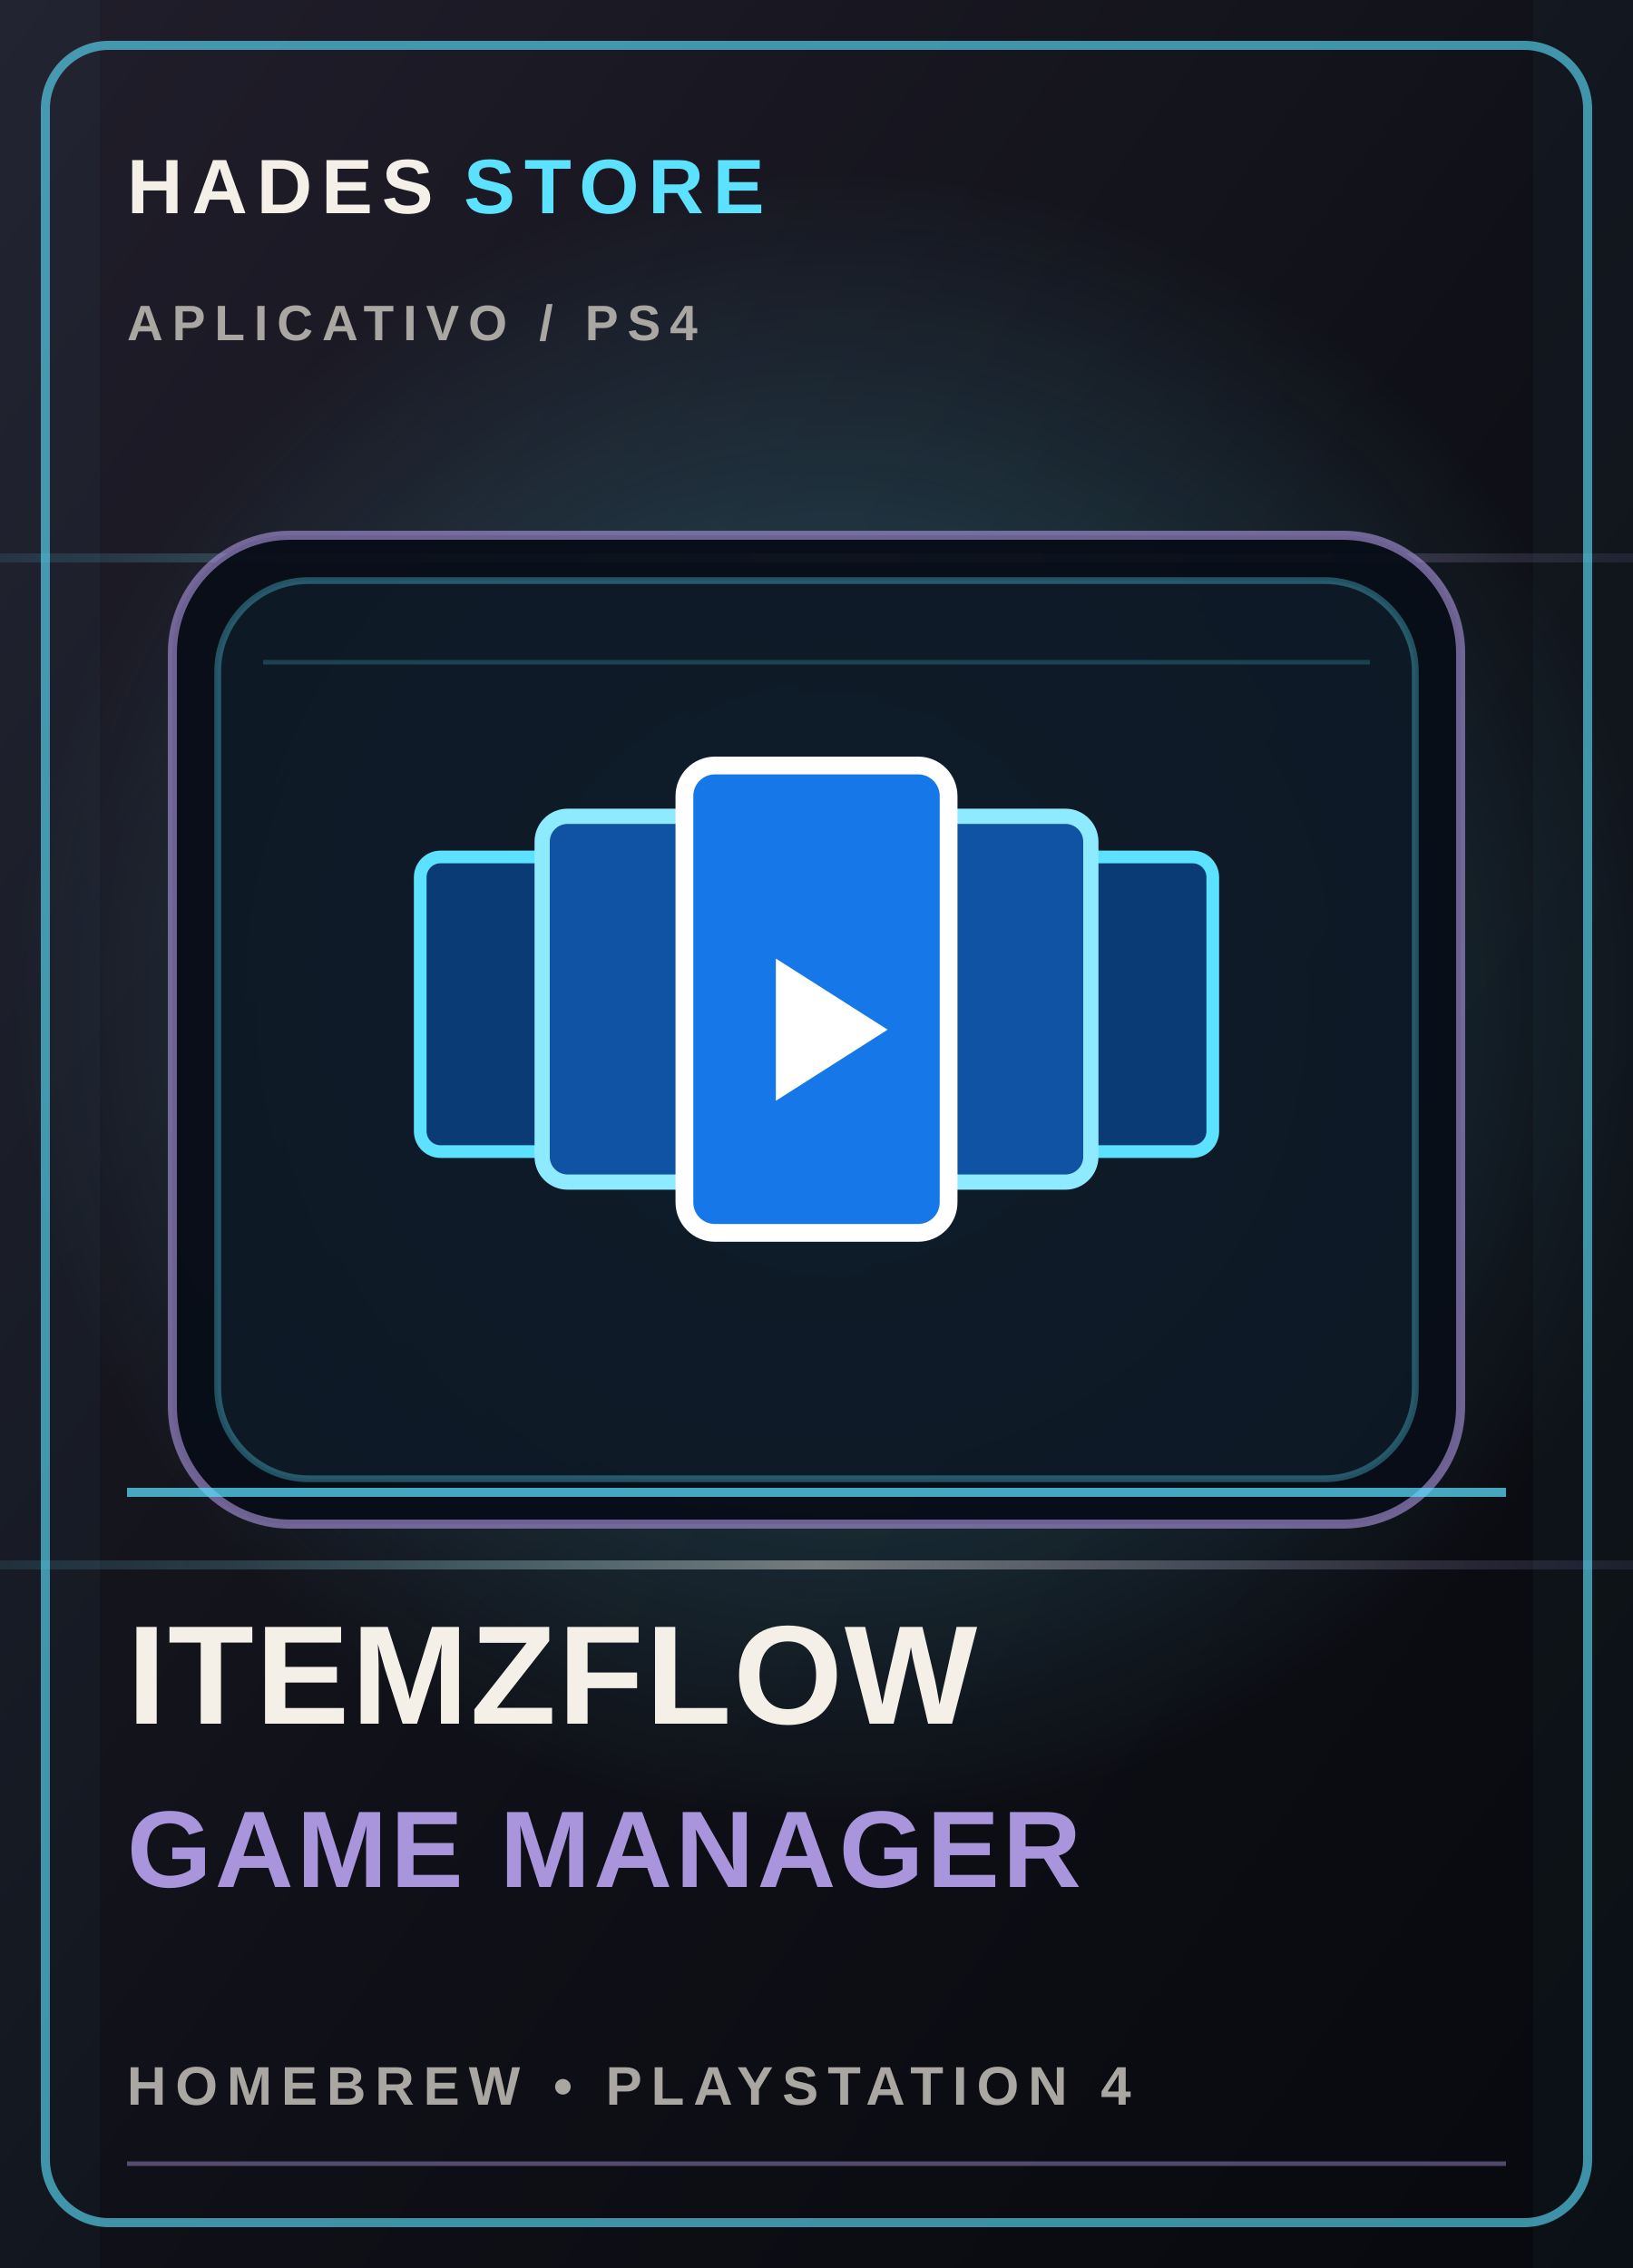
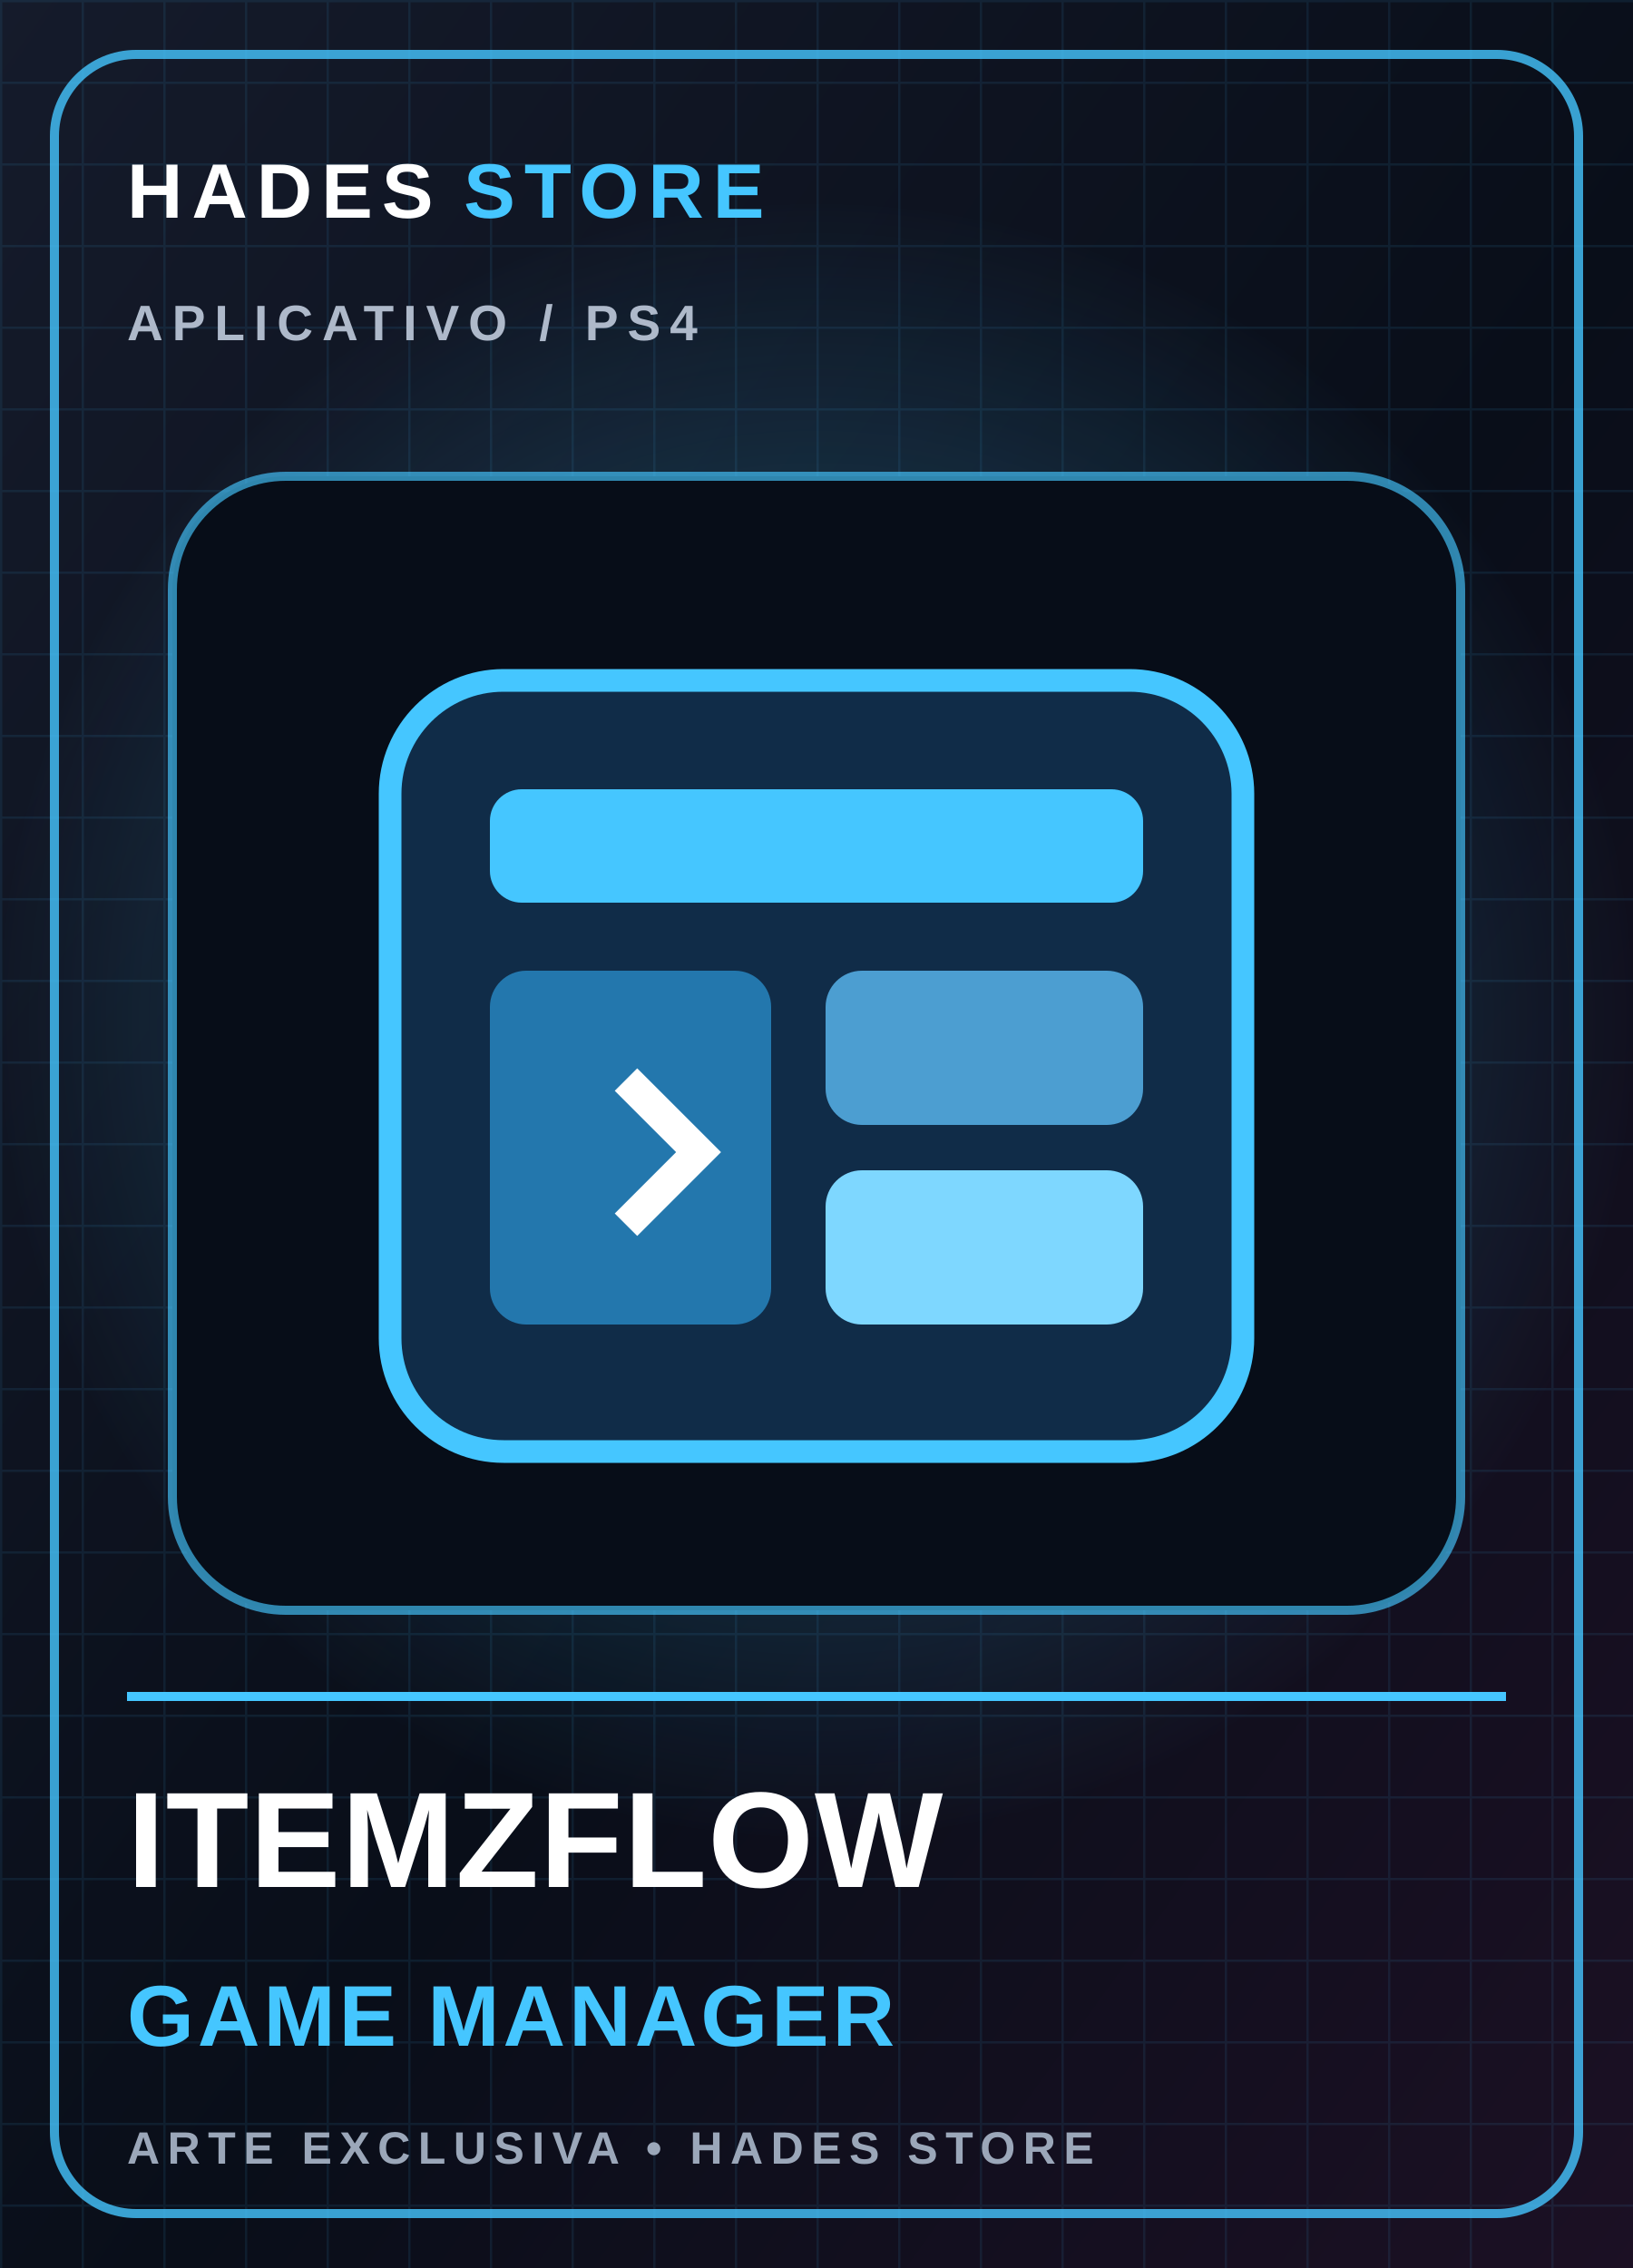
- <svg xmlns="http://www.w3.org/2000/svg" viewBox="0 0 360 500" role="img" aria-labelledby="title desc">
+ <svg xmlns="http://www.w3.org/2000/svg" viewBox="0 0 360 500" role="img" aria-label="ITEMZFLOW GAME MANAGER">
  <defs>
-     <linearGradient id="bg-cover-1" x1="0" y1="0" x2="1" y2="1">
-       <stop stop-color="#211e2b" />
-       <stop offset=".52" stop-color="#101118" />
-       <stop offset="1" stop-color="#08090e" />
+     <linearGradient id="bg" x2="1" y2="1">
+       <stop stop-color="#151b2b" />
+       <stop offset=".55" stop-color="#090e19" />
+       <stop offset="1" stop-color="#1c1024" />
    </linearGradient>
-     <radialGradient id="glow-cover-1">
-       <stop stop-color="#5ce1ff" stop-opacity=".34" />
-       <stop offset="1" stop-color="#5ce1ff" stop-opacity="0" />
+     <radialGradient id="halo">
+       <stop stop-color="#45c6ff" stop-opacity=".38" />
+       <stop offset="1" stop-color="#45c6ff" stop-opacity="0" />
    </radialGradient>
-     <linearGradient id="foil-cover-1" x1="0" y1="0" x2="1" y2="0">
-       <stop stop-color="#5ce1ff" stop-opacity=".1" />
-       <stop offset=".5" stop-color="#f4f0e8" stop-opacity=".42" />
-       <stop offset="1" stop-color="#a995db" stop-opacity=".1" />
-     </linearGradient>
+     <pattern id="grid" width="18" height="18" patternUnits="userSpaceOnUse">
+       <path d="M18 0H0V18" fill="none" stroke="#45c6ff" stroke-opacity=".09" />
+     </pattern>
  </defs>
-   <rect width="360" height="500" fill="url(#bg-cover-1)" />
-   <circle cx="185" cy="220" r="183" fill="url(#glow-cover-1)" />
-   <path d="M0 123h360M0 345h360" stroke="url(#foil-cover-1)" stroke-width="2" />
-   <path d="M0 0h22v500H0zm338 0h22v500h-22z" fill="#5ce1ff" opacity=".035" />
-   <rect x="10" y="10" width="340" height="480" rx="14" fill="none" stroke="#5ce1ff" stroke-opacity=".62" stroke-width="2" />
-   <text x="28" y="47" fill="#f4f0e8" font-family="Arial,sans-serif" font-size="17" font-weight="800" letter-spacing="2">HADES <tspan fill="#5ce1ff">STORE</tspan>
+   <rect width="360" height="500" fill="url(#bg)" />
+   <rect width="360" height="500" fill="url(#grid)" />
+   <circle cx="180" cy="225" r="180" fill="url(#halo)" />
+   <rect x="12" y="12" width="336" height="476" rx="18" fill="none" stroke="#45c6ff" stroke-width="2" opacity=".8" />
+   <text x="28" y="48" fill="#fff" font-family="Arial,sans-serif" font-size="17" font-weight="900" letter-spacing="2">HADES <tspan fill="#45c6ff">STORE</tspan>
  </text>
-   <text x="28" y="75" fill="#aaa6a1" font-family="Arial,sans-serif" font-size="11" font-weight="700" letter-spacing="2">APLICATIVO  /  PS4</text>
-   <rect x="38" y="118" width="284" height="218" rx="26" fill="#080d18" fill-opacity=".94" stroke="#a995db" stroke-opacity=".62" stroke-width="2" />
-   <rect x="48" y="128" width="264" height="198" rx="20" fill="#5ce1ff" fill-opacity=".055" stroke="#5ce1ff" stroke-opacity=".32" stroke-width="1.5" />
-   <path d="M58 146h244" stroke="#5ce1ff" stroke-opacity=".2" stroke-width="1" />
-   <g color="#5ce1ff" transform="translate(180 227) scale(1.12) translate(-180 -227)">
-     <g transform="translate(180, 227)">
-       <rect x="-78" y="-34" width="32" height="58" rx="4" fill="#0b3b75" stroke="#5ce1ff" stroke-width="2.5" />
-       <rect x="-54" y="-42" width="38" height="72" rx="5" fill="#1052a3" stroke="#8eeaff" stroke-width="3" />
-       <rect x="46" y="-34" width="32" height="58" rx="4" fill="#0b3b75" stroke="#5ce1ff" stroke-width="2.5" />
-       <rect x="16" y="-42" width="38" height="72" rx="5" fill="#1052a3" stroke="#8eeaff" stroke-width="3" />
-       <rect x="-26" y="-52" width="52" height="92" rx="6" fill="#1677e8" stroke="#ffffff" stroke-width="3.5" />
-       <polygon points="-8,-14 14,0 -8,14" fill="#ffffff" />
-     </g>
-   </g>
-   <path d="M28 329h304" stroke="#5ce1ff" stroke-opacity=".72" stroke-width="2" />
-   <text x="28" y="380" fill="#f4f0e8" font-family="Arial,sans-serif" font-size="31" font-weight="900" letter-spacing=".4">ITEMZFLOW</text>
-   <text x="28" y="416" fill="#a995db" font-family="Arial,sans-serif" font-size="24" font-weight="800" letter-spacing=".7">GAME MANAGER</text>
-   <text x="28" y="464" fill="#aaa6a1" font-family="Arial,sans-serif" font-size="12" font-weight="700" letter-spacing="2">HOMEBREW  •  PLAYSTATION 4</text>
-   <path d="M28 477h304" stroke="#a995db" stroke-opacity=".45" />
+   <text x="28" y="75" fill="#aeb9ca" font-family="Arial,sans-serif" font-size="11" font-weight="700" letter-spacing="2">APLICATIVO / PS4</text>
+   <rect x="38" y="105" width="284" height="250" rx="25" fill="#070d18" stroke="#45c6ff" stroke-opacity=".65" stroke-width="2" />
+   <rect x="86" y="150" width="188" height="170" rx="25" fill="#102c48" stroke="#45c6ff" stroke-width="5" />
+   <rect x="108" y="174" width="144" height="25" rx="7" fill="#45c6ff" />
+   <rect x="108" y="214" width="62" height="78" rx="8" fill="#2377ad" />
+   <rect x="182" y="214" width="70" height="34" rx="8" fill="#4c9ed1" />
+   <rect x="182" y="258" width="70" height="34" rx="8" fill="#7ed7ff" />
+   <path d="M138 238l16 16-16 16" stroke="#fff" stroke-width="7" fill="none" />
+   <path d="M28 374h304" stroke="#45c6ff" stroke-width="2" />
+   <text x="28" y="416" fill="#fff" font-family="Arial,sans-serif" font-size="30" font-weight="900" letter-spacing=".2">ITEMZFLOW</text>
+   <text x="28" y="451" fill="#45c6ff" font-family="Arial,sans-serif" font-size="19" font-weight="800" letter-spacing=".8">GAME MANAGER</text>
+   <text x="28" y="477" fill="#9ba7b9" font-family="Arial,sans-serif" font-size="10" font-weight="700" letter-spacing="1.7">ARTE EXCLUSIVA • HADES STORE</text>
</svg>
